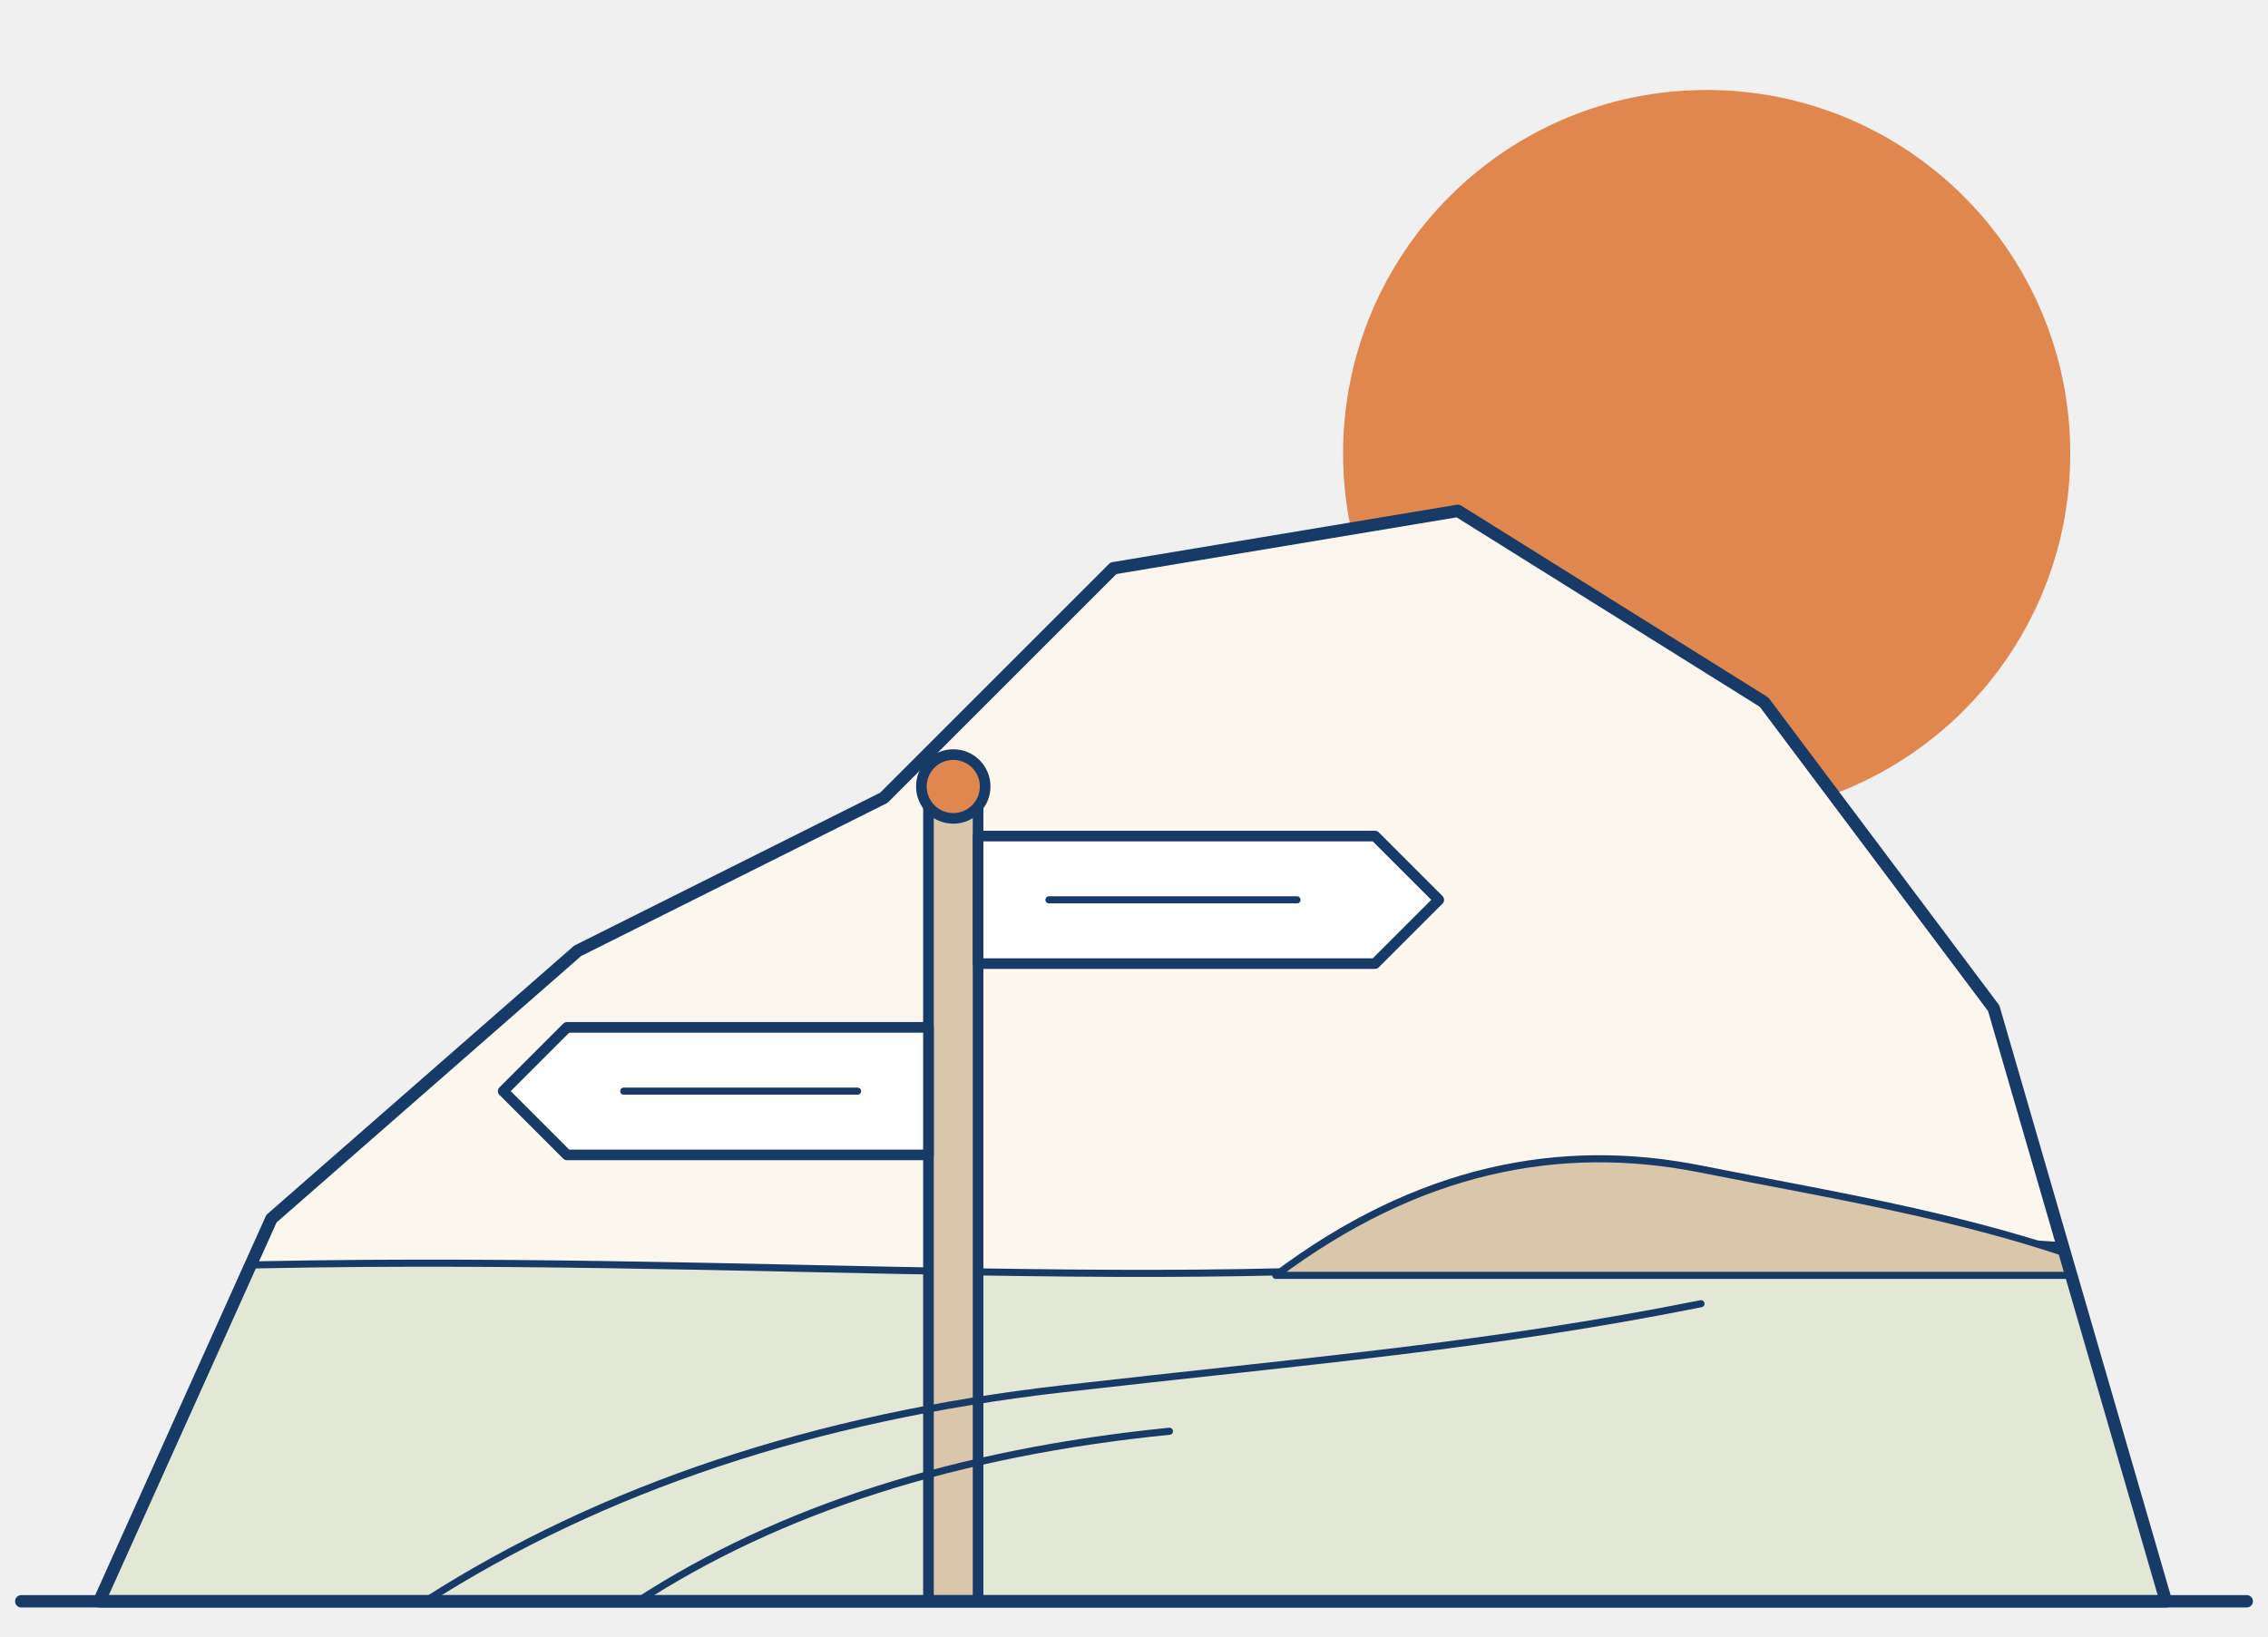
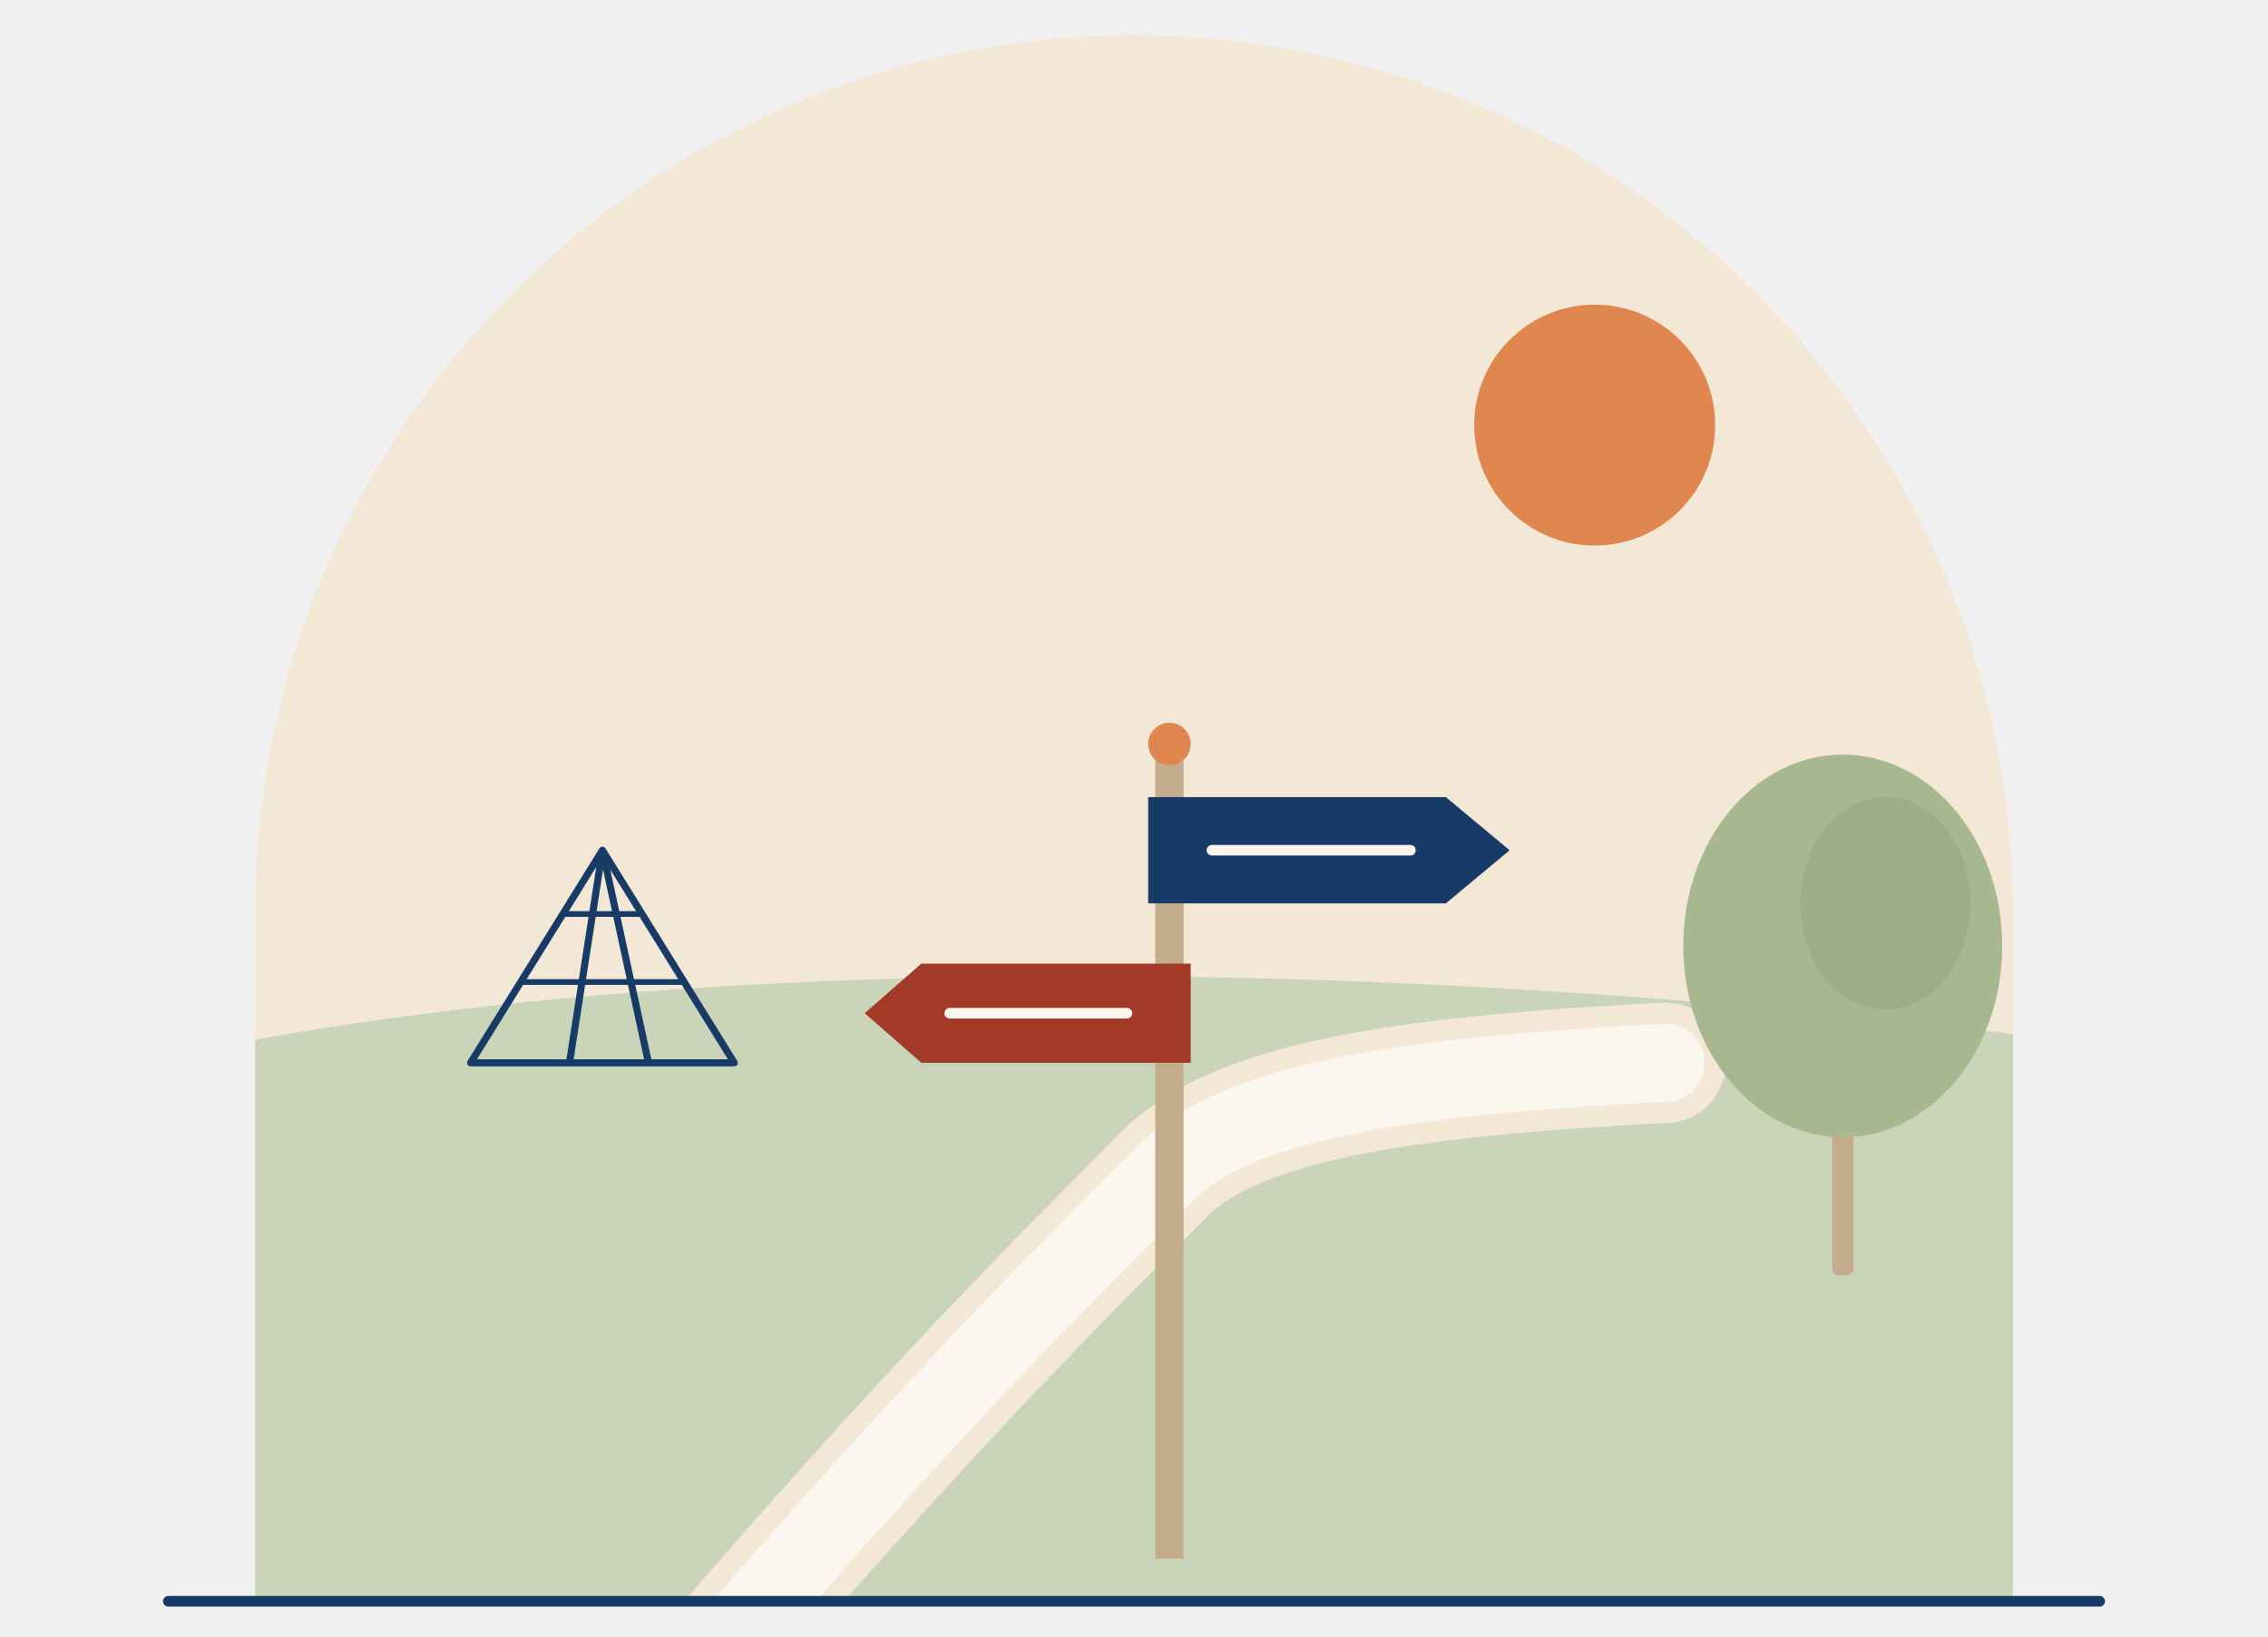
<svg xmlns="http://www.w3.org/2000/svg" viewBox="0 0 640 462" fill="none" stroke-linecap="round" stroke-linejoin="round">
-   <defs>
-     <clipPath id="fels">
-       <path d="M28.0 452.0 76.6 344.0 163.0 268.4 249.4 225.2 314.2 160.4 411.4 144.2 497.8 198.2 562.6 284.6 611.2 452.0z" />
-     </clipPath>
-   </defs>
-   <circle cx="481.6" cy="128.0" r="102.6" fill="#e0874f" />
-   <g clip-path="url(#fels)">
-     <path fill="#fbf6ee" d="M0 0h640v462H0z" />
-     <path fill="#e3e8d6" d="M0 452h640v462H0z" />
-     <path fill="#fbf6ee" d="M0 0h640v360H0z" />
-     <path fill="#e3e8d6" stroke="#173a66" stroke-width="2" d="M0 360C160 350 300 366 420 356S580 350 640 358V470H0z" />
-     <path fill="#d9c6ab" stroke="#173a66" stroke-width="2" d="M360 360C400 330 440 322 480 330S560 344 600 360z" />
-     <path fill="#d9c6ab" stroke="#173a66" stroke-width="3" d="M262 452V226h14v226z" />
-     <path fill="#ffffff" stroke="#173a66" stroke-width="3" d="M276 236h112l18 18-18 18H276z" />
-     <path fill="#ffffff" stroke="#173a66" stroke-width="3" d="M262 290H160l-18 18 18 18h102z" />
-     <path stroke="#173a66" stroke-width="2" d="M296 254h70M176 308h66" />
-     <circle cx="269" cy="222" r="9" fill="#e0874f" stroke="#173a66" stroke-width="3" />
-     <path stroke="#173a66" stroke-width="2" d="M120 452C170 420 230 400 300 392S420 380 480 368" />
-     <path stroke="#173a66" stroke-width="2" d="M180 452C220 426 270 410 330 404" />
-     <path stroke="#173a66" stroke-width="3" d="M0 452h640" />
+   <clipPath id="fe">
+     <path d="M72 452 L72 258 A248 248 0 0 1 568 258 L568 452 Z" />
+   </clipPath>
+   <g clip-path="url(#fe)">
+     <rect x="0" y="0" width="640" height="462" fill="#f3e7d6" />
+     <rect x="0" y="470" width="640" height="-8" fill="#c9d4b8" />
+     <path d="M40 300 C190 266 410 270 600 296 L600 470 L40 470 Z" fill="#c9d4b8" />
+     <circle cx="450" cy="120" r="34" fill="#e0874f" />
+     <path d="M132.8 300 170 240 207.2 300 Z M170 240 L160.7 300 M170 240 L183 300" stroke="#173a66" stroke-width="2" />
+     <path d="M146.9 277.2 L193.1 277.2 M158.8 258 L181.2 258" stroke="#173a66" stroke-width="1.6" />
+     <path d="M200 470 C260 400 300 360 330 330 C350 312 390 304 470 300" stroke="#f3e7d6" stroke-width="34" />
+     <path d="M200 470 C260 400 300 360 330 330 C350 312 390 304 470 300" stroke="#fbf6ee" stroke-width="22" />
+     <rect x="326" y="210" width="8" height="230" fill="#c3ac8b" />
+     <circle cx="330" cy="210" r="6" fill="#e0874f" />
+     <path d="M324 225 L408 225 426 240 408 255 324 255 Z" fill="#173a66" />
+     <path d="M342 240 h56" stroke="#fbf6ee" stroke-width="3" />
+     <path d="M336 272 L260 272 244 286 260 300 336 300 Z" fill="#a33a27" />
+     <path d="M268 286 h50" stroke="#fbf6ee" stroke-width="3" />
+     <rect x="517" y="292.5" width="6" height="67.5" rx="2" fill="#c3ac8b" />
+     <ellipse cx="520" cy="267" rx="45" ry="54" fill="#a7b78f" />
+     <ellipse cx="532" cy="255" rx="24" ry="30" fill="#8a9c72" opacity=".35" />
  </g>
-   <path stroke="#173a66" stroke-width="3.5" d="M28.0 452.0 76.6 344.0 163.0 268.4 249.4 225.2 314.2 160.4 411.4 144.2 497.8 198.2 562.6 284.6 611.2 452.0z" />
-   <path stroke="#173a66" stroke-width="3.5" d="M6 452h628" />
+   <rect x="46" y="450.5" width="548" height="3" rx="1.5" fill="#173a66" />
</svg>
